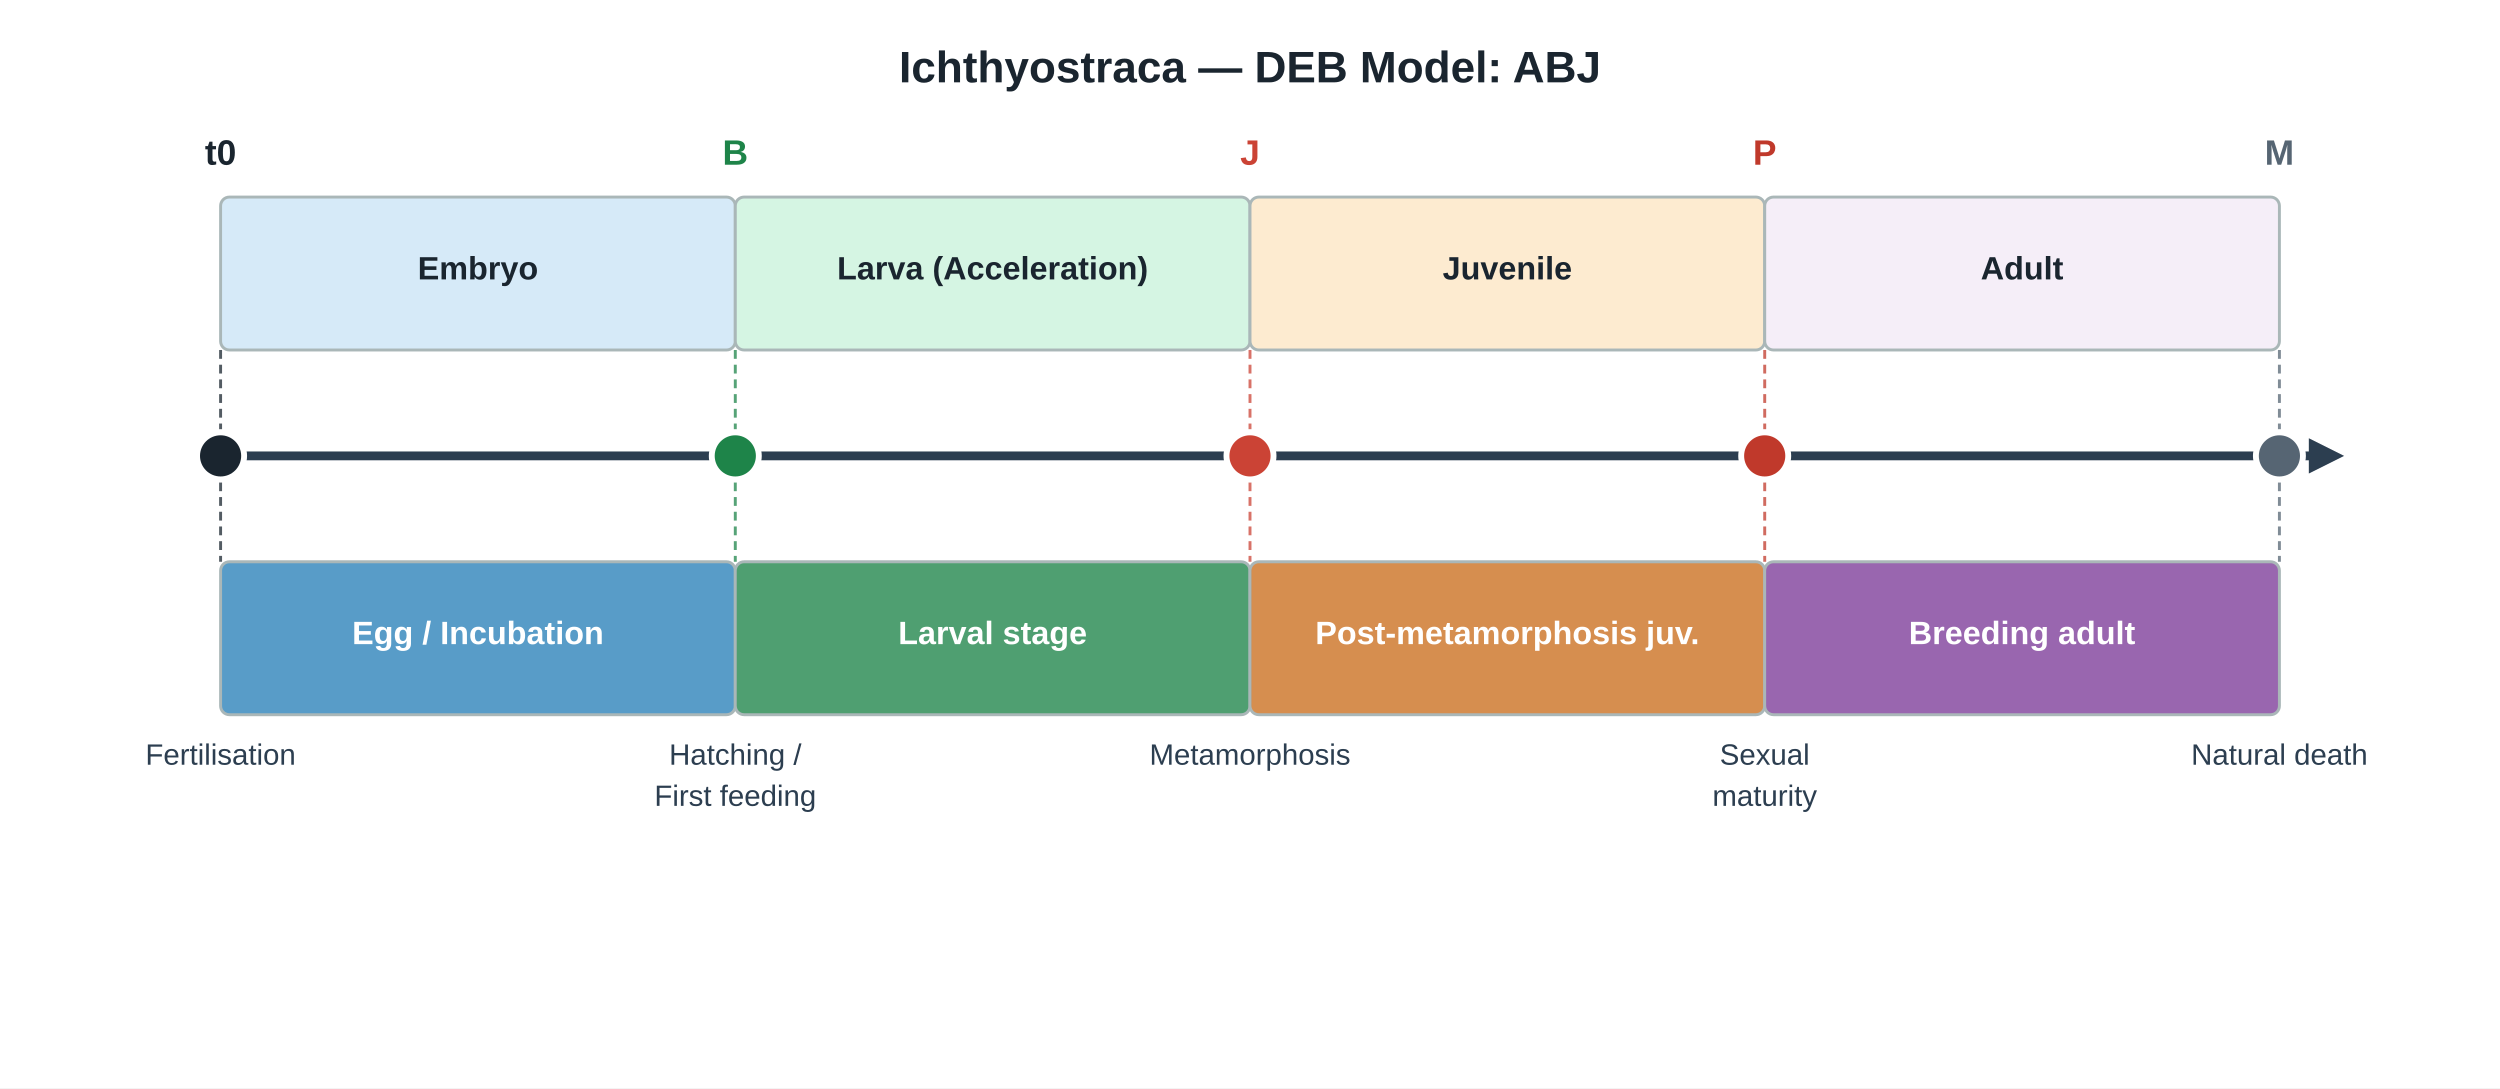
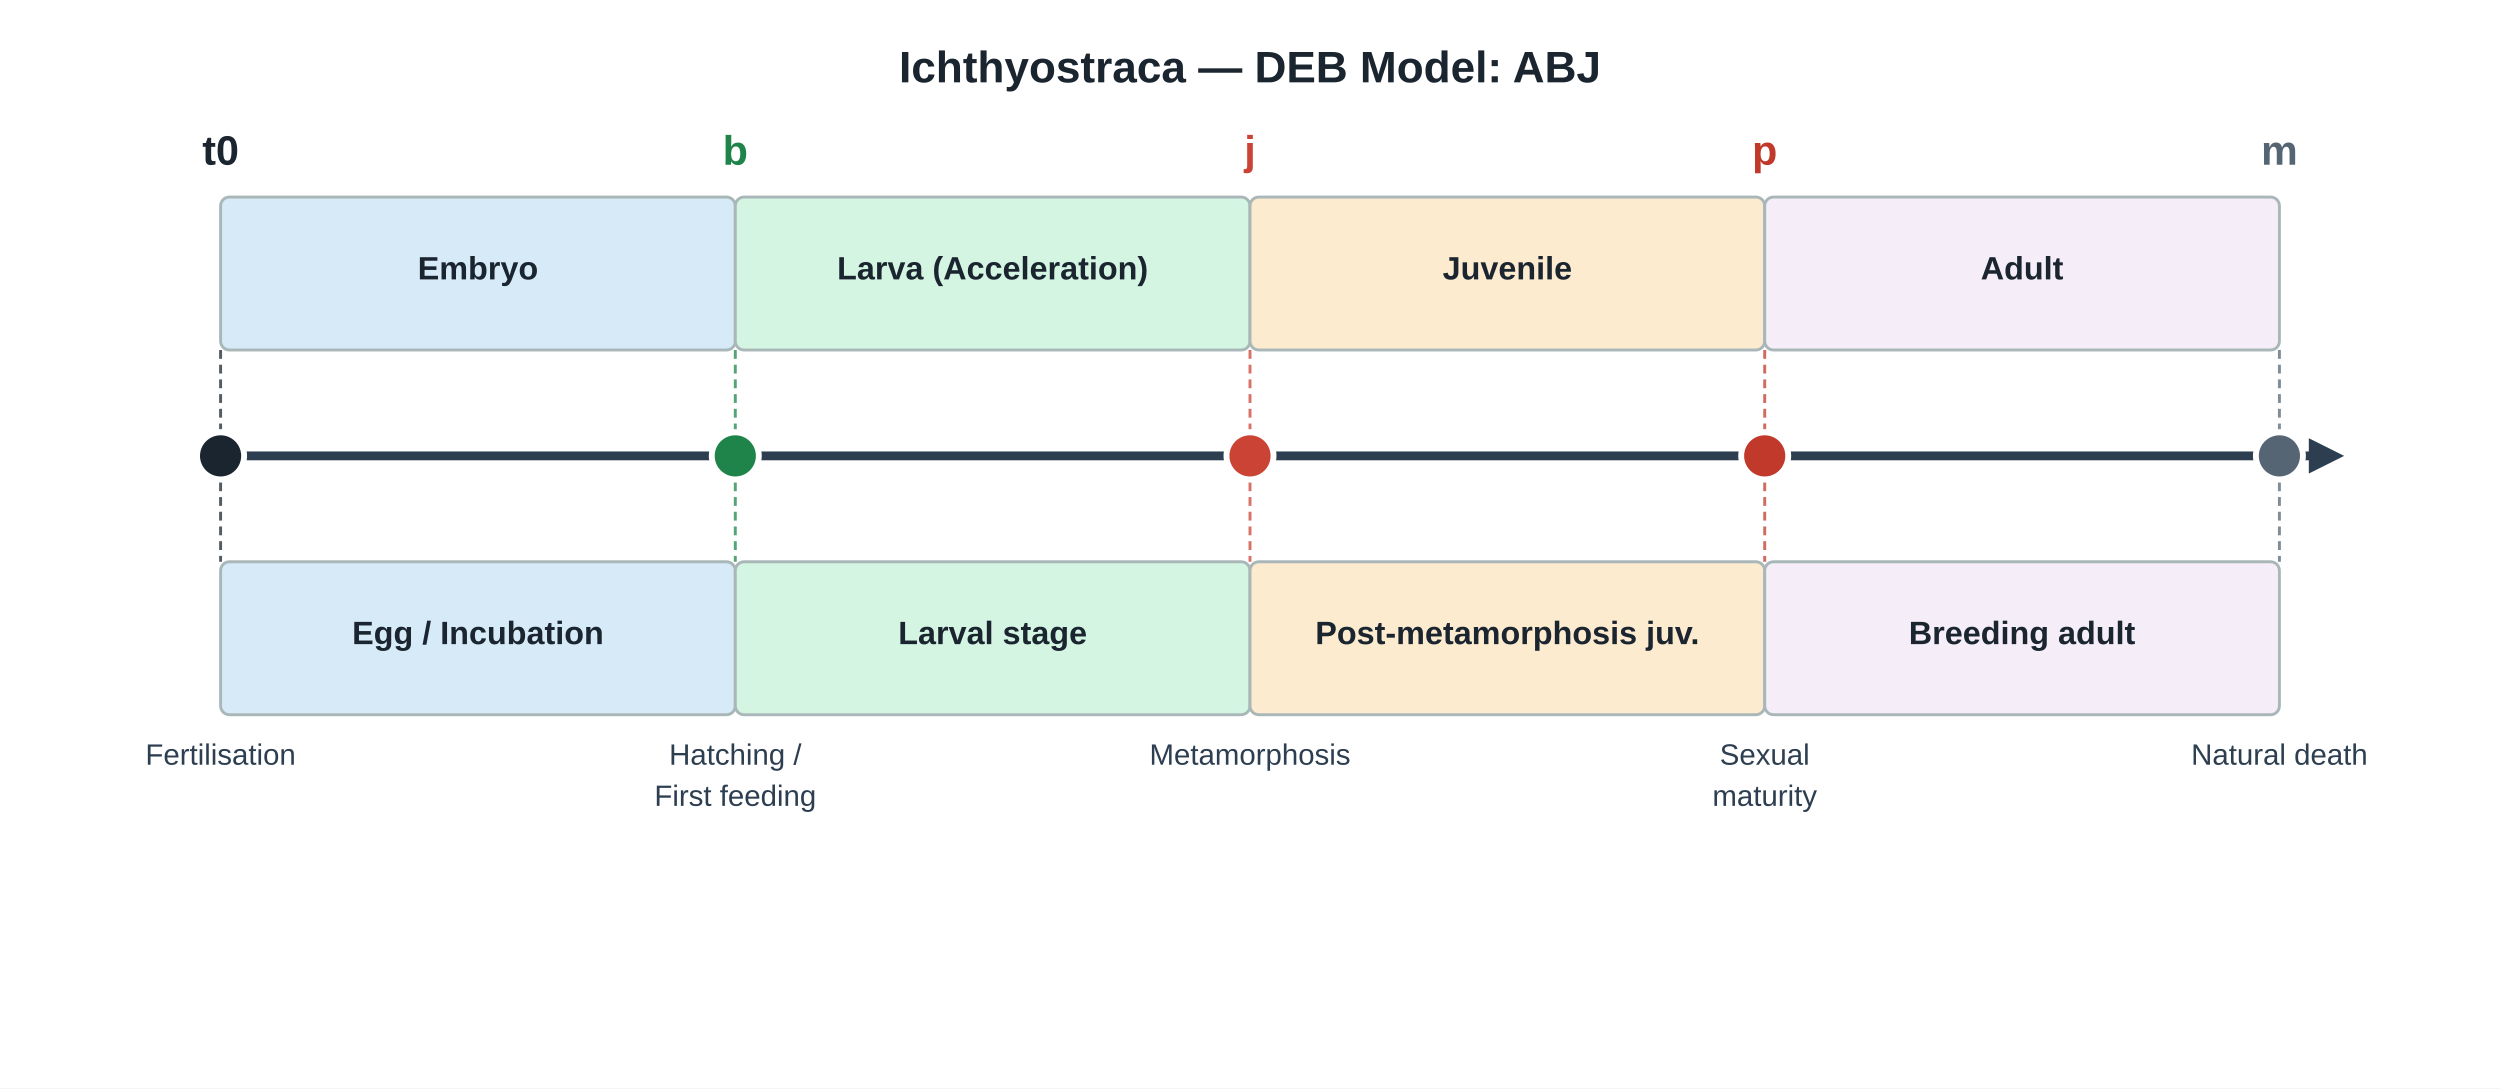
<svg xmlns="http://www.w3.org/2000/svg" width="850" height="370" viewBox="0 0 850 370" font-family="Arial,Helvetica,sans-serif">
  <rect width="850" height="370" fill="white" />
  <text x="425.0" y="28" text-anchor="middle" font-size="15" font-weight="bold" fill="#1A252F">Ichthyostraca — DEB Model: ABJ</text>
  <rect x="75" y="67" width="175" height="52" fill="#D6EAF8" stroke="#AAB7B8" stroke-width="1" rx="3" />
  <text x="162.5" y="95.0" text-anchor="middle" font-size="11" font-weight="bold" fill="#1A252F">Embryo</text>
-   <rect x="75" y="191" width="175" height="52" fill="#2980B9" stroke="#AAB7B8" stroke-width="1" rx="3" fill-opacity="0.78" />
-   <text x="162.5" y="219.0" text-anchor="middle" font-size="11" font-weight="bold" fill="white">Egg / Incubation</text>
+   <rect x="75" y="191" width="175" height="52" fill="#D6EAF8" stroke="#AAB7B8" stroke-width="1" rx="3" />
+   <text x="162.5" y="219.0" text-anchor="middle" font-size="11" font-weight="bold" fill="#1A252F">Egg / Incubation</text>
  <rect x="250" y="67" width="175" height="52" fill="#D5F5E3" stroke="#AAB7B8" stroke-width="1" rx="3" />
  <text x="337.5" y="95.0" text-anchor="middle" font-size="11" font-weight="bold" fill="#1A252F">Larva (Acceleration)</text>
-   <rect x="250" y="191" width="175" height="52" fill="#1E8449" stroke="#AAB7B8" stroke-width="1" rx="3" fill-opacity="0.78" />
-   <text x="337.5" y="219.0" text-anchor="middle" font-size="11" font-weight="bold" fill="white">Larval stage</text>
+   <rect x="250" y="191" width="175" height="52" fill="#D5F5E3" stroke="#AAB7B8" stroke-width="1" rx="3" />
+   <text x="337.5" y="219.0" text-anchor="middle" font-size="11" font-weight="bold" fill="#1A252F">Larval stage</text>
  <rect x="425" y="67" width="175" height="52" fill="#FDEBD0" stroke="#AAB7B8" stroke-width="1" rx="3" />
  <text x="512.5" y="95.0" text-anchor="middle" font-size="11" font-weight="bold" fill="#1A252F">Juvenile</text>
-   <rect x="425" y="191" width="175" height="52" fill="#CA6F1E" stroke="#AAB7B8" stroke-width="1" rx="3" fill-opacity="0.78" />
-   <text x="512.5" y="219.0" text-anchor="middle" font-size="11" font-weight="bold" fill="white">Post-metamorphosis juv.</text>
+   <rect x="425" y="191" width="175" height="52" fill="#FDEBD0" stroke="#AAB7B8" stroke-width="1" rx="3" />
+   <text x="512.5" y="219.0" text-anchor="middle" font-size="11" font-weight="bold" fill="#1A252F">Post-metamorphosis juv.</text>
  <rect x="600" y="67" width="175" height="52" fill="#F5EEF8" stroke="#AAB7B8" stroke-width="1" rx="3" />
  <text x="687.5" y="95.0" text-anchor="middle" font-size="11" font-weight="bold" fill="#1A252F">Adult</text>
-   <rect x="600" y="191" width="175" height="52" fill="#7D3C98" stroke="#AAB7B8" stroke-width="1" rx="3" fill-opacity="0.78" />
-   <text x="687.5" y="219.0" text-anchor="middle" font-size="11" font-weight="bold" fill="white">Breeding adult</text>
+   <rect x="600" y="191" width="175" height="52" fill="#F5EEF8" stroke="#AAB7B8" stroke-width="1" rx="3" />
+   <text x="687.5" y="219.0" text-anchor="middle" font-size="11" font-weight="bold" fill="#1A252F">Breeding adult</text>
  <line x1="75" y1="155" x2="787" y2="155" stroke="#2C3E50" stroke-width="3" />
  <polygon points="797,155 785,149 785,161" fill="#2C3E50" />
  <line x1="75" y1="119" x2="75" y2="146" stroke="#1A252F" stroke-width="1" stroke-dasharray="3,2" opacity="0.75" />
  <line x1="75" y1="164" x2="75" y2="191" stroke="#1A252F" stroke-width="1" stroke-dasharray="3,2" opacity="0.75" />
  <circle cx="75" cy="155" r="8" fill="#1A252F" stroke="white" stroke-width="2" />
-   <text x="75" y="56" text-anchor="middle" font-size="12" font-weight="bold" fill="#1A252F">t0</text>
+   <text x="75" y="56" text-anchor="middle" font-size="14" font-weight="bold" fill="#1A252F">t0</text>
  <text x="75" y="260" text-anchor="middle" font-size="10" fill="#2C3E50">Fertilisation</text>
  <line x1="250" y1="119" x2="250" y2="146" stroke="#1E8449" stroke-width="1" stroke-dasharray="3,2" opacity="0.75" />
  <line x1="250" y1="164" x2="250" y2="191" stroke="#1E8449" stroke-width="1" stroke-dasharray="3,2" opacity="0.75" />
  <circle cx="250" cy="155" r="8" fill="#1E8449" stroke="white" stroke-width="2" />
-   <text x="250" y="56" text-anchor="middle" font-size="12" font-weight="bold" fill="#1E8449">B</text>
+   <text x="250" y="56" text-anchor="middle" font-size="14" font-weight="bold" fill="#1E8449">b</text>
  <text x="250" y="260" text-anchor="middle" font-size="10" fill="#2C3E50">Hatching /</text>
  <text x="250" y="274" text-anchor="middle" font-size="10" fill="#2C3E50">First feeding</text>
  <line x1="425" y1="119" x2="425" y2="146" stroke="#CB4335" stroke-width="1" stroke-dasharray="3,2" opacity="0.75" />
  <line x1="425" y1="164" x2="425" y2="191" stroke="#CB4335" stroke-width="1" stroke-dasharray="3,2" opacity="0.75" />
  <circle cx="425" cy="155" r="8" fill="#CB4335" stroke="white" stroke-width="2" />
-   <text x="425" y="56" text-anchor="middle" font-size="12" font-weight="bold" fill="#CB4335">J</text>
+   <text x="425" y="56" text-anchor="middle" font-size="14" font-weight="bold" fill="#CB4335">j</text>
  <text x="425" y="260" text-anchor="middle" font-size="10" fill="#2C3E50">Metamorphosis</text>
  <line x1="600" y1="119" x2="600" y2="146" stroke="#C0392B" stroke-width="1" stroke-dasharray="3,2" opacity="0.75" />
  <line x1="600" y1="164" x2="600" y2="191" stroke="#C0392B" stroke-width="1" stroke-dasharray="3,2" opacity="0.75" />
  <circle cx="600" cy="155" r="8" fill="#C0392B" stroke="white" stroke-width="2" />
-   <text x="600" y="56" text-anchor="middle" font-size="12" font-weight="bold" fill="#C0392B">P</text>
+   <text x="600" y="56" text-anchor="middle" font-size="14" font-weight="bold" fill="#C0392B">p</text>
  <text x="600" y="260" text-anchor="middle" font-size="10" fill="#2C3E50">Sexual</text>
  <text x="600" y="274" text-anchor="middle" font-size="10" fill="#2C3E50">maturity</text>
  <line x1="775" y1="119" x2="775" y2="146" stroke="#566573" stroke-width="1" stroke-dasharray="3,2" opacity="0.75" />
  <line x1="775" y1="164" x2="775" y2="191" stroke="#566573" stroke-width="1" stroke-dasharray="3,2" opacity="0.75" />
  <circle cx="775" cy="155" r="8" fill="#566573" stroke="white" stroke-width="2" />
-   <text x="775" y="56" text-anchor="middle" font-size="12" font-weight="bold" fill="#566573">M</text>
+   <text x="775" y="56" text-anchor="middle" font-size="14" font-weight="bold" fill="#566573">m</text>
  <text x="775" y="260" text-anchor="middle" font-size="10" fill="#2C3E50">Natural death</text>
</svg>
